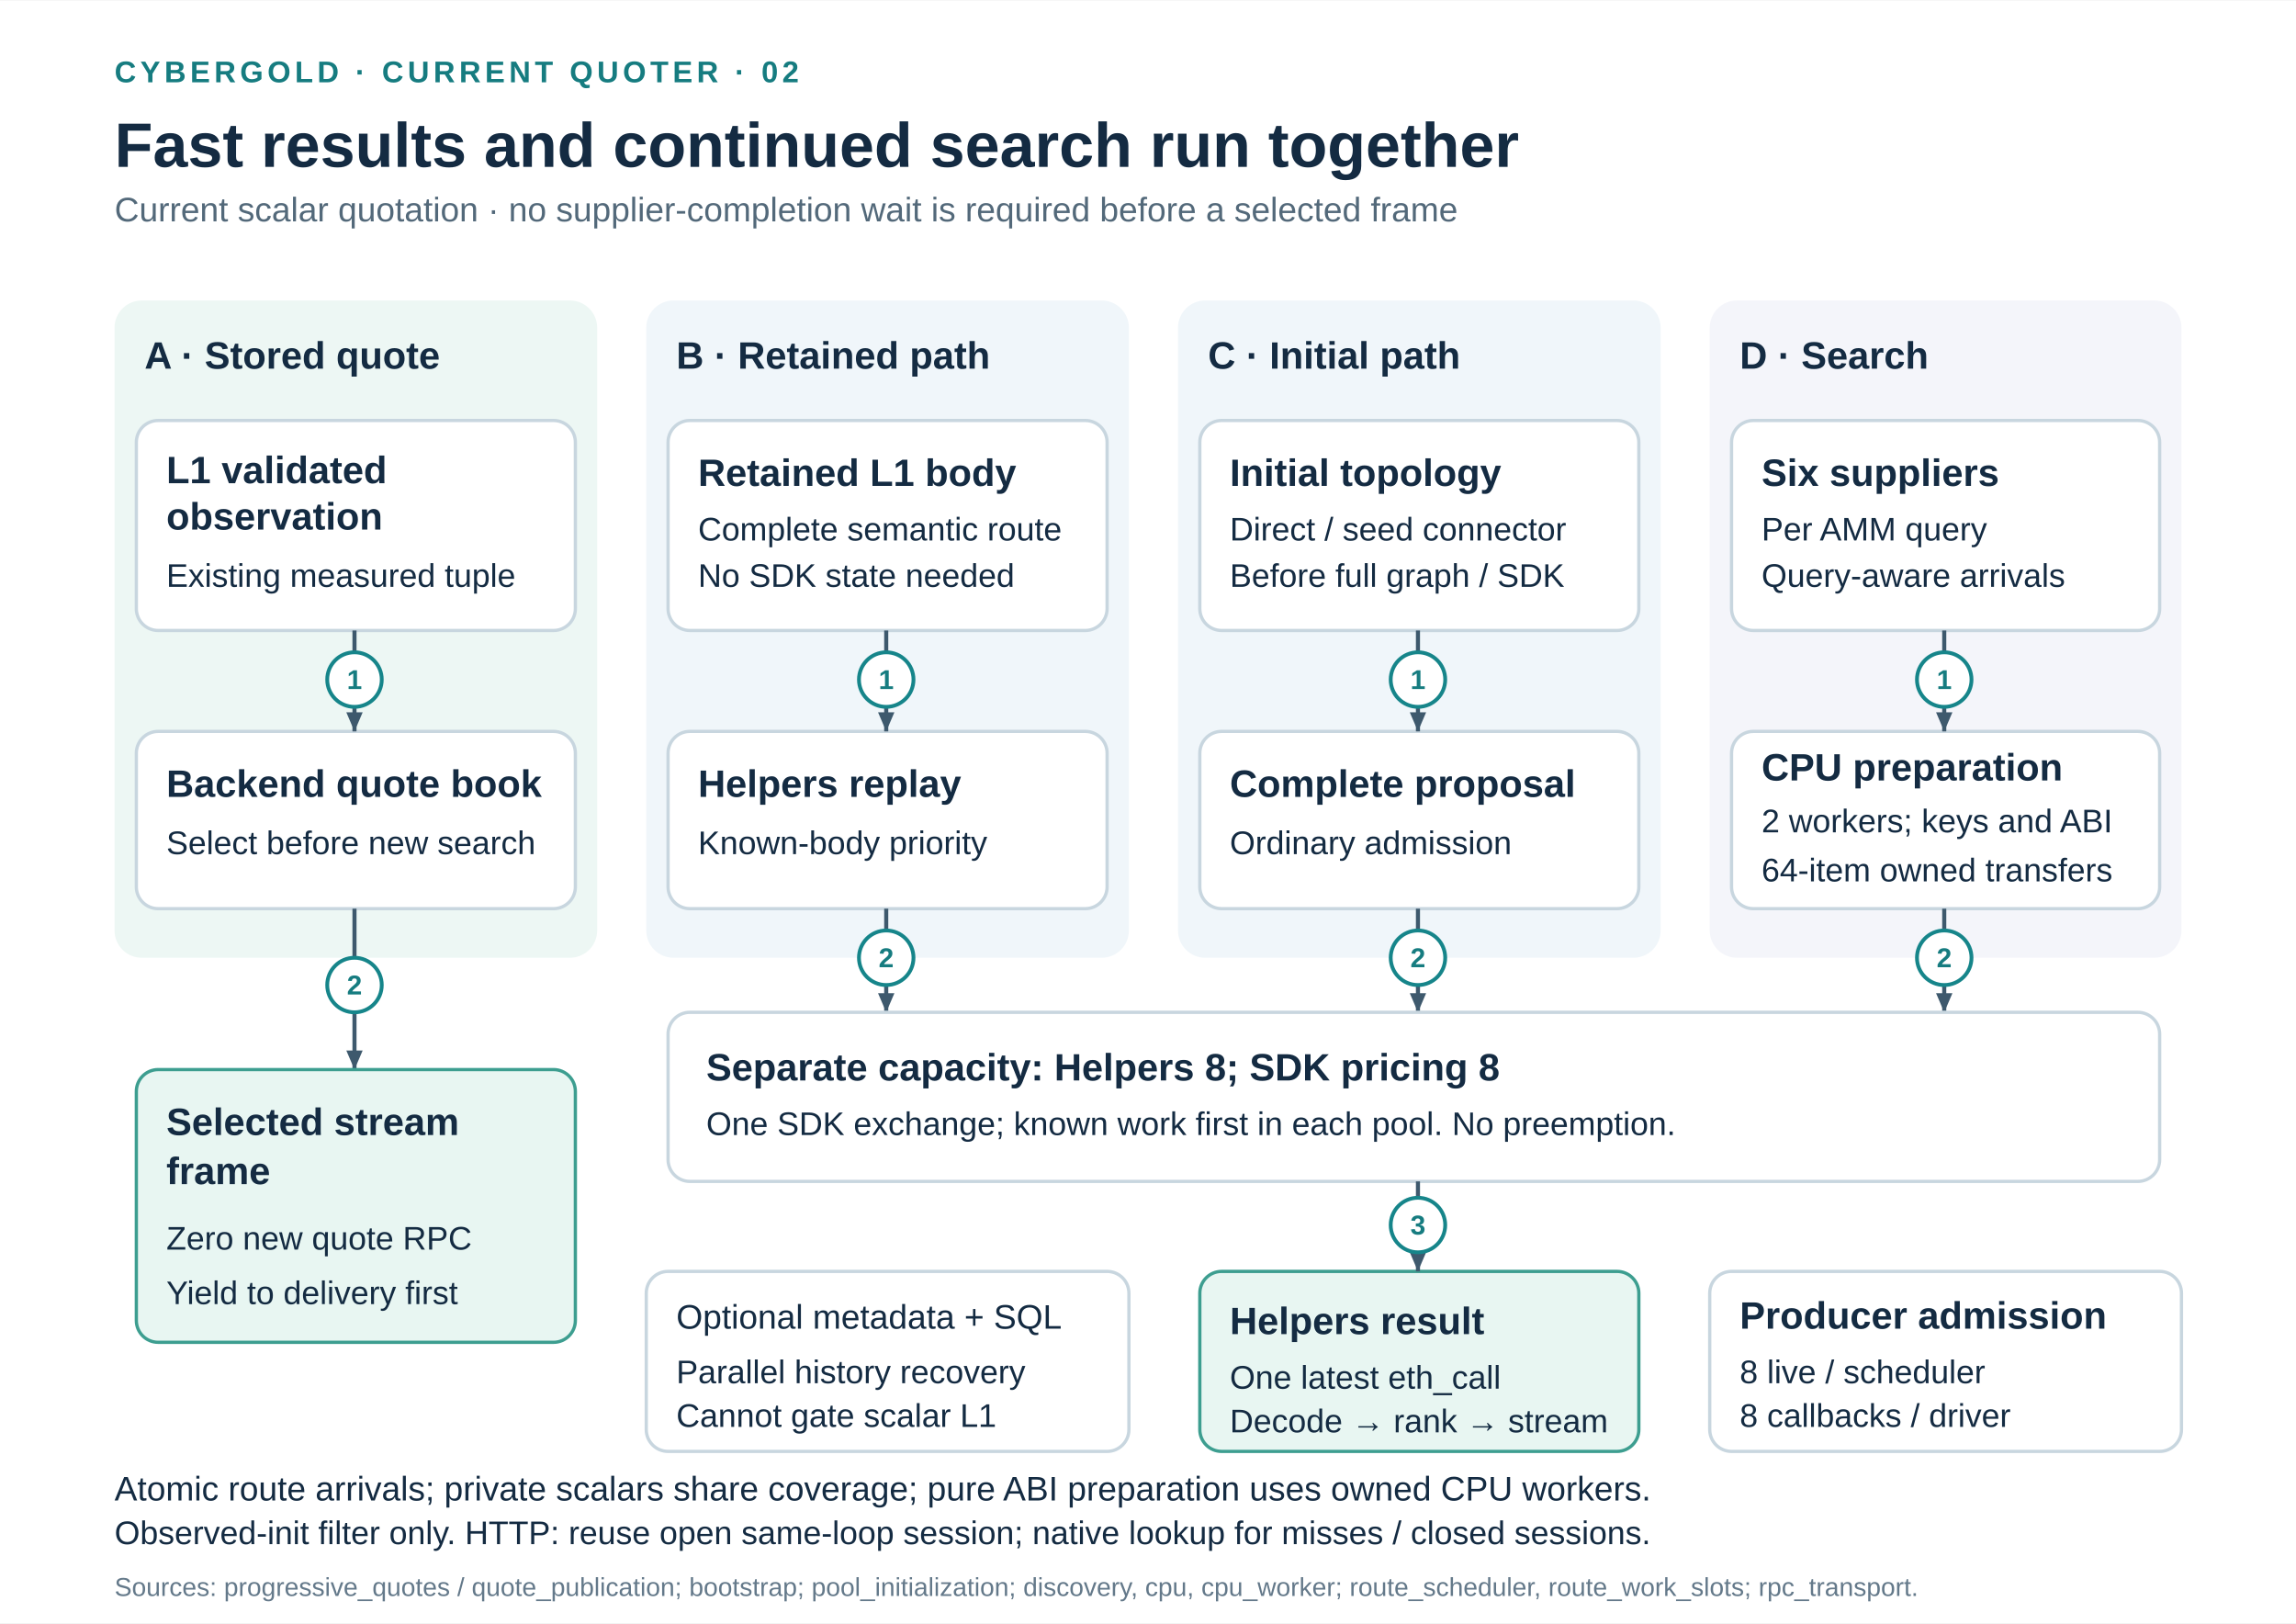
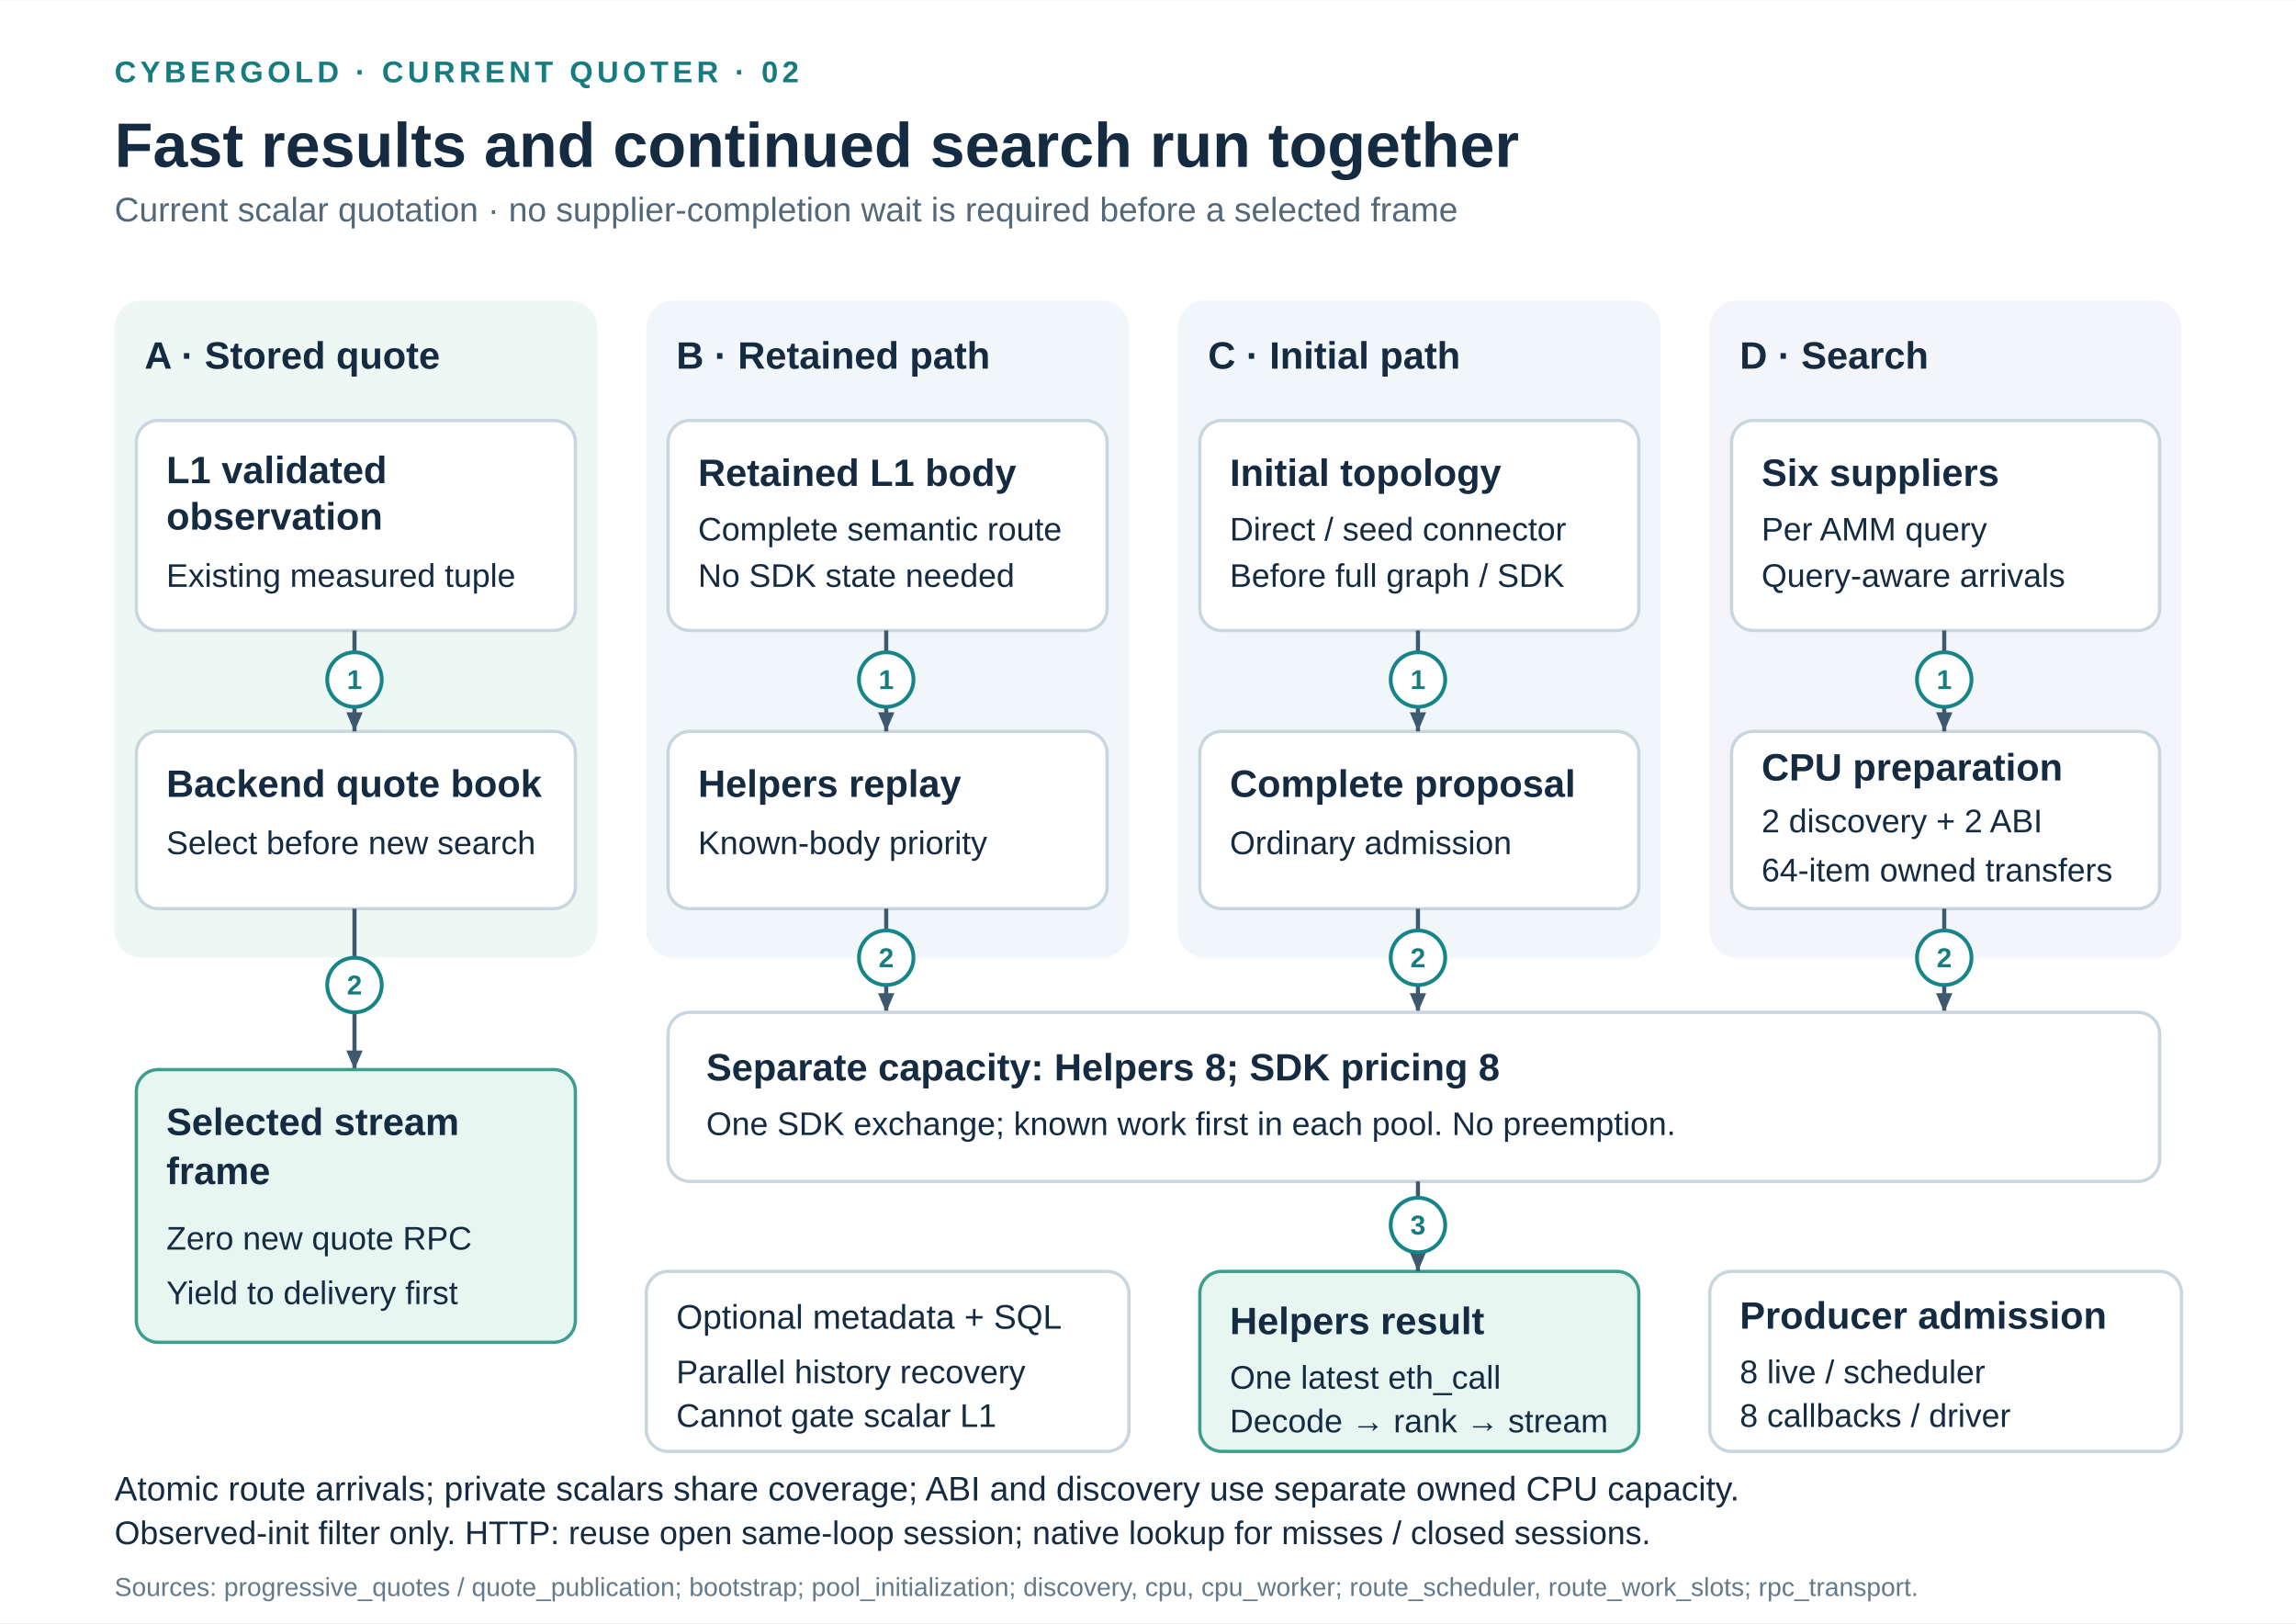
<svg xmlns="http://www.w3.org/2000/svg" width="297mm" height="210mm" viewBox="0 0 842 595" role="img" aria-labelledby="title desc">
  <defs>
    <marker id="arrow" markerWidth="8" markerHeight="8" refX="7" refY="4" orient="auto">
      <path d="M0 0 L8 4 L0 8 Z" fill="#3e596d" />
    </marker>
    <style>
    text{font-family:Arial,Helvetica,sans-serif;fill:#142b42}
    .eyebrow{font-size:11px;font-weight:700;letter-spacing:1.5px;fill:#167c80}
    .title{font-size:23px;font-weight:700}
    .subtitle{font-size:12.5px;fill:#53697a}
    .lane-label{font-size:10px;font-weight:700;letter-spacing:1.2px;fill:#53697a}
    .node{fill:#fff;stroke:#c8d6df;stroke-width:1.2}
    .fresh{fill:#e8f6f2;stroke:#3d9e90;stroke-width:1.2}
    .heading{font-size:14px;font-weight:700}
    .body{font-size:12px}
    .body-large{font-size:12.5px}
    .muted{fill:#53697a}
    .line{fill:none;stroke:#3e596d;stroke-width:1.5}
    .bus{fill:none;stroke:#3e596d;stroke-width:1.5}
    .dashed{fill:none;stroke:#8a9cab;stroke-width:1.3;stroke-dasharray:4 4}
    .step{fill:#fff;stroke:#16858a;stroke-width:1.4}
    .step-text{font-size:10px;font-weight:700;fill:#167c80;text-anchor:middle;dominant-baseline:central}
    .source{font-size:9.5px;fill:#64798a}
  </style>
  </defs>
  <rect width="842" height="595" fill="#fff" />
  <text x="42" y="30" class="eyebrow">CYBERGOLD · CURRENT QUOTER · 02</text>
  <text x="42" y="61" class="title">Fast results and continued search run together</text>
  <text x="42" y="81" class="subtitle">Current scalar quotation · no supplier-completion wait is required before a selected frame</text>
  <rect x="42" y="110" width="177" height="241" rx="10" fill="#edf7f4" />
  <rect x="237" y="110" width="177" height="241" rx="10" fill="#f0f6fa" />
  <rect x="432" y="110" width="177" height="241" rx="10" fill="#f0f6fa" />
  <rect x="627" y="110" width="173" height="241" rx="10" fill="#f4f5fa" />
  <text x="53" y="135" class="heading">A · Stored quote</text>
  <text x="248" y="135" class="heading">B · Retained path</text>
  <text x="443" y="135" class="heading">C · Initial path</text>
  <text x="638" y="135" class="heading">D · Search</text>
  <rect x="50" y="154" width="161" height="77" rx="8" class="node" />
  <text x="61" y="177" class="heading">L1 validated</text>
  <text x="61" y="194" class="heading">observation</text>
  <text x="61" y="215" class="body">Existing measured tuple</text>
  <rect x="245" y="154" width="161" height="77" rx="8" class="node" />
  <text x="256" y="178" class="heading">Retained L1 body</text>
  <text x="256" y="198" class="body">Complete semantic route</text>
  <text x="256" y="215" class="body">No SDK state needed</text>
  <rect x="440" y="154" width="161" height="77" rx="8" class="node" />
  <text x="451" y="178" class="heading">Initial topology</text>
  <text x="451" y="198" class="body">Direct / seed connector</text>
  <text x="451" y="215" class="body">Before full graph / SDK</text>
  <rect x="635" y="154" width="157" height="77" rx="8" class="node" />
  <text x="646" y="178" class="heading">Six suppliers</text>
  <text x="646" y="198" class="body">Per AMM query</text>
  <text x="646" y="215" class="body">Query-aware arrivals</text>
  <rect x="50" y="268" width="161" height="65" rx="8" class="node" />
  <text x="61" y="292" class="heading">Backend quote book</text>
  <text x="61" y="313" class="body">Select before new search</text>
  <rect x="245" y="268" width="161" height="65" rx="8" class="node" />
  <text x="256" y="292" class="heading">Helpers replay</text>
  <text x="256" y="313" class="body">Known-body priority</text>
  <rect x="440" y="268" width="161" height="65" rx="8" class="node" />
  <text x="451" y="292" class="heading">Complete proposal</text>
  <text x="451" y="313" class="body">Ordinary admission</text>
  <rect x="635" y="268" width="157" height="65" rx="8" class="node" />
  <text x="646" y="286" class="heading">CPU preparation</text>
-   <text x="646" y="305" class="body">2 workers; keys and ABI</text>
+   <text x="646" y="305" class="body">2 discovery + 2 ABI</text>
  <text x="646" y="323" class="body">64-item owned transfers</text>
  <path d="M130 231 V268" class="line" />
  <polygon points="130.00,268.00 127.00,261.00 133.00,261.00" fill="#3e596d" />
  <circle cx="130" cy="249" r="10" class="step" />
  <text x="130" y="249" class="step-text">1</text>
  <path d="M325 231 V268" class="line" />
  <polygon points="325.00,268.00 322.00,261.00 328.00,261.00" fill="#3e596d" />
  <circle cx="325" cy="249" r="10" class="step" />
  <text x="325" y="249" class="step-text">1</text>
  <path d="M520 231 V268" class="line" />
  <polygon points="520.00,268.00 517.00,261.00 523.00,261.00" fill="#3e596d" />
  <circle cx="520" cy="249" r="10" class="step" />
  <text x="520" y="249" class="step-text">1</text>
  <path d="M713 231 V268" class="line" />
  <polygon points="713.00,268.00 710.00,261.00 716.00,261.00" fill="#3e596d" />
  <circle cx="713" cy="249" r="10" class="step" />
  <text x="713" y="249" class="step-text">1</text>
  <path d="M130 333 V392" class="line" />
  <polygon points="130.00,392.00 127.00,385.00 133.00,385.00" fill="#3e596d" />
  <circle cx="130" cy="361" r="10" class="step" />
  <text x="130" y="361" class="step-text">2</text>
  <path d="M325 333 V371" class="line" />
  <polygon points="325.00,371.00 322.00,364.00 328.00,364.00" fill="#3e596d" />
  <circle cx="325" cy="351" r="10" class="step" />
  <text x="325" y="351" class="step-text">2</text>
  <path d="M520 333 V371" class="line" />
  <polygon points="520.00,371.00 517.00,364.00 523.00,364.00" fill="#3e596d" />
  <circle cx="520" cy="351" r="10" class="step" />
  <text x="520" y="351" class="step-text">2</text>
  <path d="M713 333 V371" class="line" />
  <polygon points="713.00,371.00 710.00,364.00 716.00,364.00" fill="#3e596d" />
  <circle cx="713" cy="351" r="10" class="step" />
  <text x="713" y="351" class="step-text">2</text>
  <rect x="245" y="371" width="547" height="62" rx="8" class="node" />
  <text x="259" y="396" class="heading">Separate capacity: Helpers 8; SDK pricing 8</text>
  <text x="259" y="416" class="body">One SDK exchange; known work first in each pool. No preemption.</text>
  <rect x="50" y="392" width="161" height="100" rx="8" class="fresh" />
  <text x="61" y="416" class="heading">Selected stream</text>
  <text x="61" y="434" class="heading">frame</text>
  <text x="61" y="458" class="body">Zero new quote RPC</text>
  <text x="61" y="478" class="body">Yield to delivery first</text>
  <rect x="440" y="466" width="161" height="66" rx="8" class="fresh" />
  <text x="451" y="489" class="heading">Helpers result</text>
  <text x="451" y="509" class="body">One latest eth_call</text>
  <text x="451" y="525" class="body">Decode → rank → stream</text>
  <path d="M520 433 V466" class="line" />
  <polygon points="520.00,466.00 517.00,459.00 523.00,459.00" fill="#3e596d" />
  <circle cx="520" cy="449" r="10" class="step" />
  <text x="520" y="449" class="step-text">3</text>
  <rect x="237" y="466" width="177" height="66" rx="8" class="node" />
  <text x="248" y="487" class="body-large">Optional metadata + SQL</text>
  <text x="248" y="507" class="body">Parallel history recovery</text>
  <text x="248" y="523" class="body">Cannot gate scalar L1</text>
  <rect x="627" y="466" width="173" height="66" rx="8" class="node" />
  <text x="638" y="487" class="heading">Producer admission</text>
  <text x="638" y="507" class="body">8 live / scheduler</text>
  <text x="638" y="523" class="body">8 callbacks / driver</text>
-   <text x="42" y="550" class="body-large">Atomic route arrivals; private scalars share coverage; pure ABI preparation uses owned CPU workers.</text>
+   <text x="42" y="550" class="body-large">Atomic route arrivals; private scalars share coverage; ABI and discovery use separate owned CPU capacity.</text>
  <text x="42" y="566" class="body">Observed-init filter only. HTTP: reuse open same-loop session; native lookup for misses / closed sessions.</text>
  <text x="42" y="585" class="source">Sources: progressive_quotes / quote_publication; bootstrap; pool_initialization; discovery, cpu, cpu_worker; route_scheduler, route_work_slots; rpc_transport.</text>
</svg>
